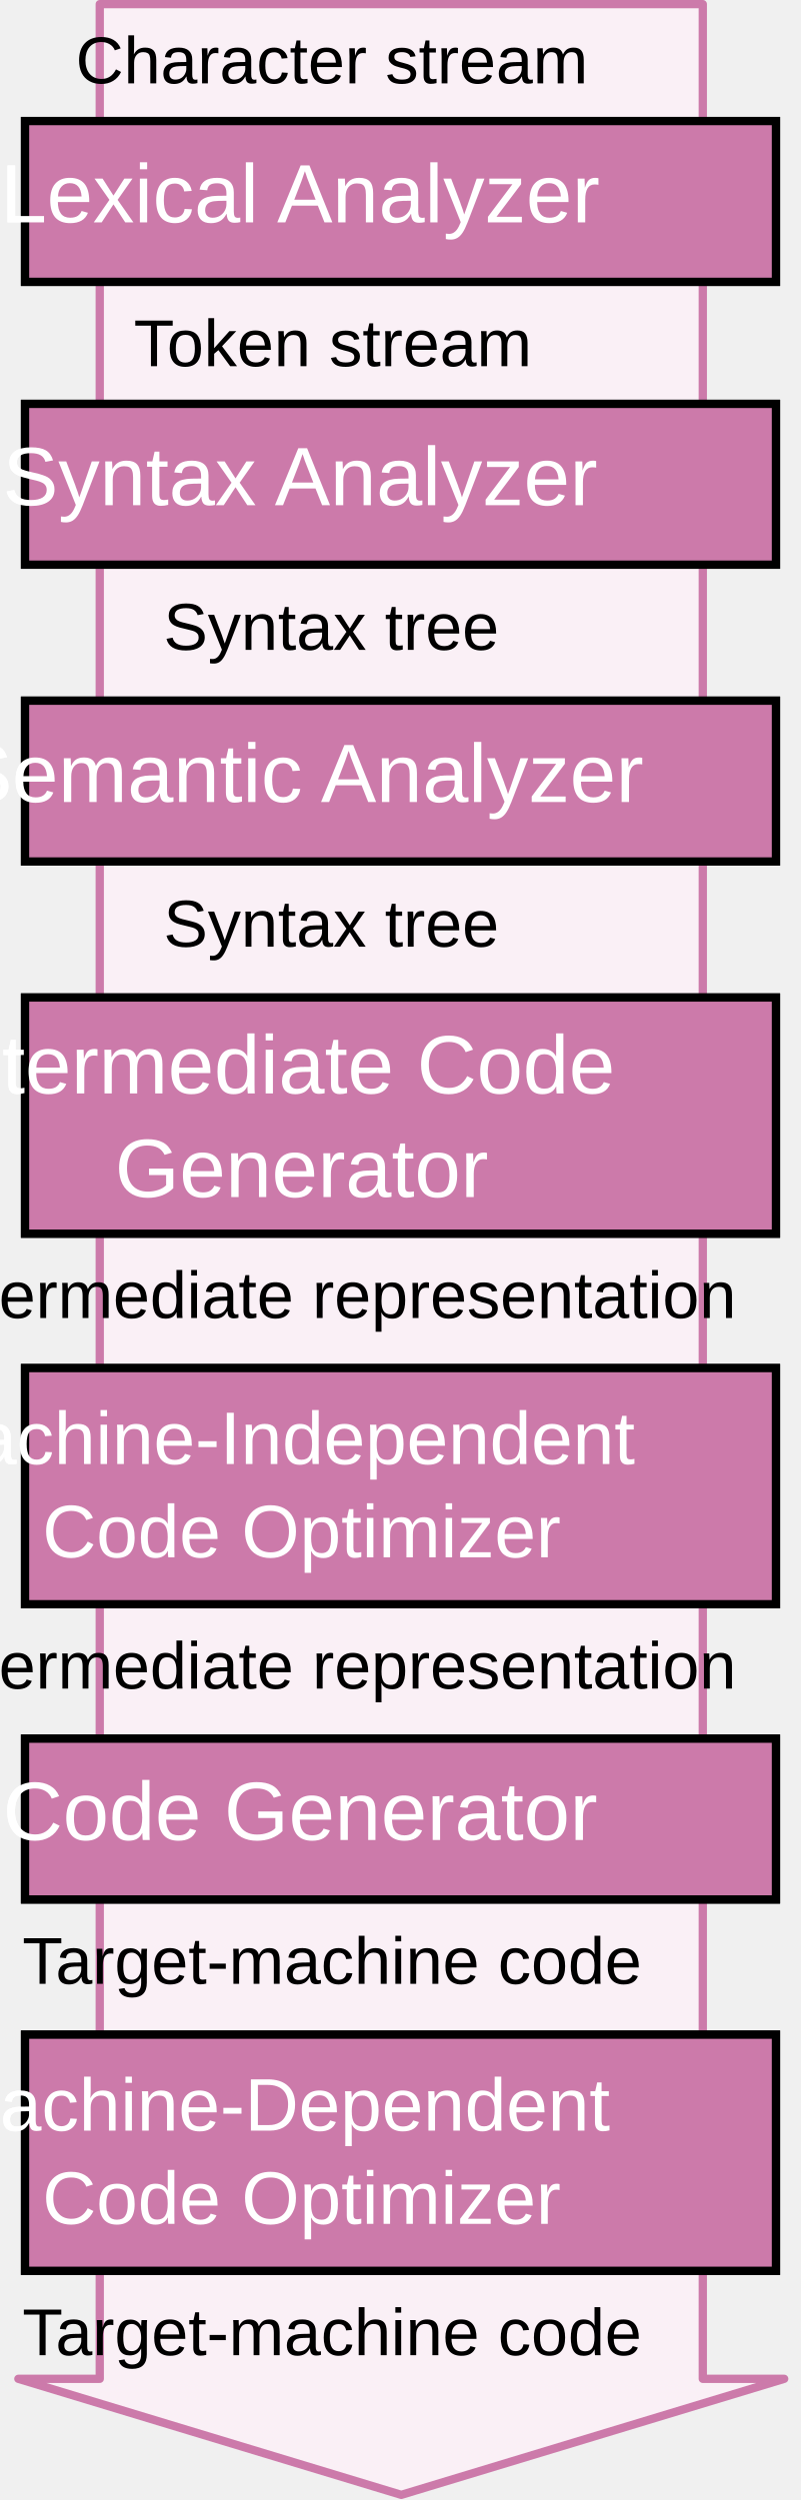
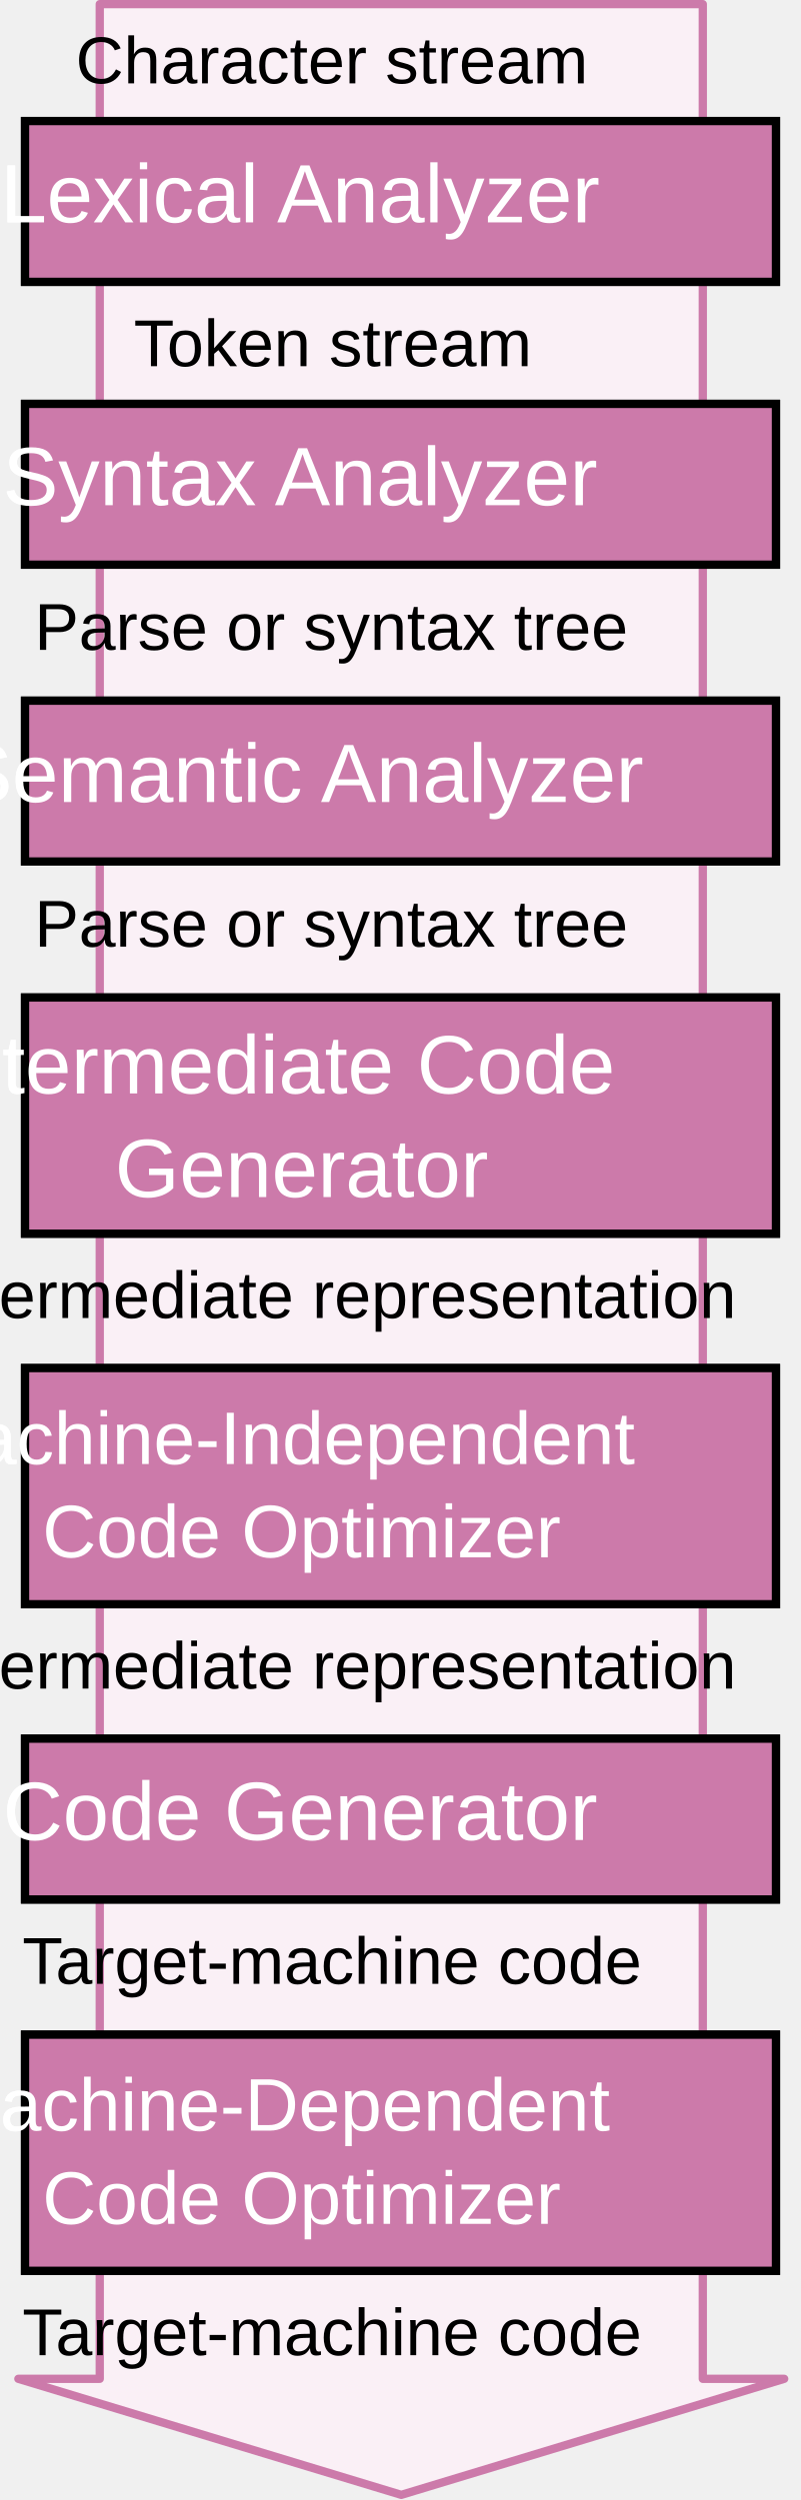
<svg xmlns="http://www.w3.org/2000/svg" width="96.605" height="301.52" id="svg2" version="1.1">
  <defs id="defs4" />
  <g id="layer1" transform="translate(104.0294,-316.9869)" style="display:inline">
    <path transform="translate(-122.3024,485.9848)" style="color:#000000;display:inline;overflow:visible;visibility:visible;fill:#faf0f6;fill-opacity:1;fill-rule:nonzero;stroke:#cc7aaa;stroke-width:1;stroke-linecap:butt;stroke-linejoin:round;stroke-miterlimit:4;stroke-dashoffset:0;stroke-opacity:1;marker:none;enable-background:accumulate" d="m 30.305,-168.498 h 72.731 v 286.52 h 9.817 l -46.183,14 -46.183,-14 h 9.817 z" id="rect3230" />
    <g id="g3761" transform="translate(-136.994,-154.8924)">
      <rect y="486.485" x="35.984" height="19.401" width="90.567" id="rect2985" style="color:#000000;display:inline;overflow:visible;visibility:visible;fill:#000000;fill-opacity:1;fill-rule:nonzero;stroke:#000000;stroke-width:1;stroke-miterlimit:4;stroke-dasharray:none;stroke-opacity:1;marker:none;enable-background:accumulate" />
      <text id="text3755" y="498.712" x="80.838" style="font-style:normal;font-variant:normal;font-weight:normal;font-stretch:normal;line-height:0%;font-family:Arial;-inkscape-font-specification:Arial;text-align:center;letter-spacing:0px;word-spacing:0px;text-anchor:middle;fill:#ffffff;fill-opacity:1;stroke:none" xml:space="preserve">
        <tspan id="tspan3759" y="498.712" x="80.838" style="font-size:10px;line-height:1.25;fill:#ffffff">Lexical Analyzer</tspan>
      </text>
    </g>
    <g id="g3761-3" transform="translate(-136.994,-120.7675)">
      <rect y="486.485" x="35.984" height="19.401" width="90.567" id="rect2985-9" style="color:#000000;display:inline;overflow:visible;visibility:visible;fill:#000000;fill-opacity:1;fill-rule:nonzero;stroke:#000000;stroke-width:1;stroke-miterlimit:4;stroke-dasharray:none;stroke-opacity:1;marker:none;enable-background:accumulate" />
      <text id="text3755-2" y="498.712" x="80.838" style="font-style:normal;font-variant:normal;font-weight:normal;font-stretch:normal;line-height:0%;font-family:Arial;-inkscape-font-specification:Arial;text-align:center;letter-spacing:0px;word-spacing:0px;text-anchor:middle;fill:#ffffff;fill-opacity:1;stroke:none" xml:space="preserve">
        <tspan id="tspan3759-8" y="498.712" x="80.838" style="font-size:10px;line-height:1.25;fill:#ffffff">Syntax Analyzer</tspan>
      </text>
    </g>
    <g id="g3761-8" transform="translate(-136.994,-84.95507)">
      <rect y="486.485" x="35.984" height="19.401" width="90.567" id="rect2985-3" style="color:#000000;display:inline;overflow:visible;visibility:visible;fill:#000000;fill-opacity:1;fill-rule:nonzero;stroke:#000000;stroke-width:1;stroke-miterlimit:4;stroke-dasharray:none;stroke-opacity:1;marker:none;enable-background:accumulate" />
      <text id="text3755-8" y="498.712" x="80.838" style="font-style:normal;font-variant:normal;font-weight:normal;font-stretch:normal;line-height:0%;font-family:Arial;-inkscape-font-specification:Arial;text-align:center;letter-spacing:0px;word-spacing:0px;text-anchor:middle;fill:#ffffff;fill-opacity:1;stroke:none" xml:space="preserve">
        <tspan id="tspan3759-84" y="498.712" x="80.838" style="font-size:10px;line-height:1.25;fill:#ffffff">Semantic Analyzer</tspan>
      </text>
    </g>
    <g id="g3761-5" transform="translate(-136.994,-49.14265)">
      <rect y="486.485" x="35.984" height="28.492" width="90.567" id="rect2985-7" style="color:#000000;display:inline;overflow:visible;visibility:visible;fill:#000000;fill-opacity:1;fill-rule:nonzero;stroke:#000000;stroke-width:1;stroke-miterlimit:4;stroke-dasharray:none;stroke-opacity:1;marker:none;enable-background:accumulate" />
      <text id="text3755-9" y="498.06" x="81.011" style="font-style:normal;font-variant:normal;font-weight:normal;font-stretch:normal;line-height:0%;font-family:Arial;-inkscape-font-specification:Arial;text-align:center;letter-spacing:0px;word-spacing:0px;text-anchor:middle;fill:#ffffff;fill-opacity:1;stroke:none" xml:space="preserve">
        <tspan id="tspan3759-6" y="498.06" x="81.011" style="font-size:10px;line-height:1.25;fill:#ffffff">Intermediate Code</tspan>
        <tspan y="510.56" x="81.011" id="tspan3058" style="font-size:10px;line-height:1.25;fill:#ffffff">Generator</tspan>
      </text>
    </g>
    <g id="g3761-5-2" transform="translate(-136.994,-4.430242)">
      <rect y="486.485" x="35.984" height="28.492" width="90.567" id="rect2985-7-1" style="color:#000000;display:inline;overflow:visible;visibility:visible;fill:#000000;fill-opacity:1;fill-rule:nonzero;stroke:#000000;stroke-width:1;stroke-miterlimit:4;stroke-dasharray:none;stroke-opacity:1;marker:none;enable-background:accumulate" />
      <text id="text3755-9-2" y="498.06" x="81.011" style="font-style:normal;font-variant:normal;font-weight:normal;font-stretch:normal;line-height:0%;font-family:Arial;-inkscape-font-specification:Arial;text-align:center;letter-spacing:0px;word-spacing:0px;text-anchor:middle;fill:#ffffff;fill-opacity:1;stroke:none" xml:space="preserve">
        <tspan y="498.06" x="81.011" id="tspan3058-1" style="font-size:9px;line-height:1.25;fill:#ffffff">Machine-Independent</tspan>
        <tspan y="509.31" x="81.011" id="tspan3092" style="font-size:9px;line-height:1.25;fill:#ffffff">Code Optimizer</tspan>
      </text>
    </g>
    <g id="g3761-3-7" transform="translate(-136.994,40.28216)">
      <rect y="486.485" x="35.984" height="19.401" width="90.567" id="rect2985-9-1" style="color:#000000;display:inline;overflow:visible;visibility:visible;fill:#000000;fill-opacity:1;fill-rule:nonzero;stroke:#000000;stroke-width:1;stroke-miterlimit:4;stroke-dasharray:none;stroke-opacity:1;marker:none;enable-background:accumulate" />
      <text id="text3755-2-8" y="498.712" x="80.838" style="font-style:normal;font-variant:normal;font-weight:normal;font-stretch:normal;line-height:0%;font-family:Arial;-inkscape-font-specification:Arial;text-align:center;letter-spacing:0px;word-spacing:0px;text-anchor:middle;fill:#ffffff;fill-opacity:1;stroke:none" xml:space="preserve">
        <tspan id="tspan3759-8-9" y="498.712" x="80.838" style="font-size:10px;line-height:1.25;fill:#ffffff">Code Generator</tspan>
      </text>
    </g>
    <g id="g3761-5-2-2" transform="translate(-136.994,75.99693)">
      <rect y="486.485" x="35.984" height="28.492" width="90.567" id="rect2985-7-1-8" style="color:#000000;display:inline;overflow:visible;visibility:visible;fill:#000000;fill-opacity:1;fill-rule:nonzero;stroke:#000000;stroke-width:1;stroke-miterlimit:4;stroke-dasharray:none;stroke-opacity:1;marker:none;enable-background:accumulate" />
      <text id="text3755-9-2-3" y="498.06" x="81.011" style="font-style:normal;font-variant:normal;font-weight:normal;font-stretch:normal;line-height:0%;font-family:Arial;-inkscape-font-specification:Arial;text-align:center;letter-spacing:0px;word-spacing:0px;text-anchor:middle;fill:#ffffff;fill-opacity:1;stroke:none" xml:space="preserve">
        <tspan y="498.06" x="81.011" id="tspan3058-1-3" style="font-size:9px;line-height:1.25;fill:#ffffff">Machine-Dependent</tspan>
        <tspan y="509.31" x="81.011" id="tspan3092-8" style="font-size:9px;line-height:1.25;fill:#ffffff">Code Optimizer</tspan>
      </text>
    </g>
    <text xml:space="preserve" style="font-style:normal;font-variant:normal;font-weight:normal;font-stretch:normal;line-height:0%;font-family:Arial;-inkscape-font-specification:Arial;text-align:center;letter-spacing:0px;word-spacing:0px;text-anchor:middle;fill:#000000;fill-opacity:1;stroke:none" x="-55.664" y="327.043" id="text3151">
      <tspan id="tspan3153" x="-55.664" y="327.043" style="font-size:8px;line-height:1.25">Character stream</tspan>
    </text>
    <text xml:space="preserve" style="font-style:normal;font-variant:normal;font-weight:normal;font-stretch:normal;line-height:0%;font-family:Arial;-inkscape-font-specification:Arial;text-align:center;letter-spacing:0px;word-spacing:0px;text-anchor:middle;fill:#000000;fill-opacity:1;stroke:none" x="-55.559" y="361.172" id="text3151-5">
      <tspan id="tspan3153-7" x="-55.559" y="361.172" style="font-size:8px;line-height:1.25">Token stream</tspan>
    </text>
    <text xml:space="preserve" style="font-style:normal;font-variant:normal;font-weight:normal;font-stretch:normal;line-height:0%;font-family:Arial;-inkscape-font-specification:Arial;text-align:center;letter-spacing:0px;word-spacing:0px;text-anchor:middle;fill:#000000;fill-opacity:1;stroke:none" x="-55.738" y="395.394" id="text3151-53">
-       <tspan id="tspan3153-9" x="-55.738" y="395.394" style="font-size:8px;line-height:1.25">Syntax tree</tspan>
+       <tspan id="tspan3153-9" x="-55.738" y="395.394" style="font-size:8px;line-height:1.25">Parse or syntax tree</tspan>
    </text>
    <text xml:space="preserve" style="font-style:normal;font-variant:normal;font-weight:normal;font-stretch:normal;line-height:0%;font-family:Arial;-inkscape-font-specification:Arial;text-align:center;letter-spacing:0px;word-spacing:0px;text-anchor:middle;fill:#000000;fill-opacity:1;stroke:none" x="-55.738" y="431.207" id="text3151-0">
-       <tspan id="tspan3153-1" x="-55.738" y="431.207" style="font-size:8px;line-height:1.25">Syntax tree</tspan>
+       <tspan id="tspan3153-1" x="-55.738" y="431.207" style="font-size:8px;line-height:1.25">Parse or syntax tree</tspan>
    </text>
    <text xml:space="preserve" style="font-style:normal;font-variant:normal;font-weight:normal;font-stretch:normal;line-height:0%;font-family:Arial;-inkscape-font-specification:Arial;text-align:center;letter-spacing:0px;word-spacing:0px;text-anchor:middle;fill:#000000;fill-opacity:1;stroke:none" x="-55.822" y="476.013" id="text3151-7">
      <tspan id="tspan3153-2" x="-55.822" y="476.013" style="font-size:8px;line-height:1.25">Intermediate representation</tspan>
    </text>
    <text xml:space="preserve" style="font-style:normal;font-variant:normal;font-weight:normal;font-stretch:normal;line-height:0%;font-family:Arial;-inkscape-font-specification:Arial;text-align:center;letter-spacing:0px;word-spacing:0px;text-anchor:middle;fill:#000000;fill-opacity:1;stroke:none" x="-55.822" y="520.725" id="text3151-2">
      <tspan id="tspan3153-22" x="-55.822" y="520.725" style="font-size:8px;line-height:1.25">Intermediate representation</tspan>
    </text>
    <text xml:space="preserve" style="font-style:normal;font-variant:normal;font-weight:normal;font-stretch:normal;line-height:0%;font-family:Arial;-inkscape-font-specification:Arial;text-align:center;letter-spacing:0px;word-spacing:0px;text-anchor:middle;fill:#000000;fill-opacity:1;stroke:none" x="-55.652" y="556.346" id="text3151-04">
      <tspan id="tspan3153-0" x="-55.652" y="556.346" style="font-size:8px;line-height:1.25">Target-machine code</tspan>
    </text>
    <text xml:space="preserve" style="font-style:normal;font-variant:normal;font-weight:normal;font-stretch:normal;line-height:0%;font-family:Arial;-inkscape-font-specification:Arial;text-align:center;letter-spacing:0px;word-spacing:0px;text-anchor:middle;fill:#000000;fill-opacity:1;stroke:none" x="-55.652" y="601.152" id="text3151-6">
      <tspan id="tspan3153-26" x="-55.652" y="601.152" style="font-size:8px;line-height:1.25">Target-machine code</tspan>
    </text>
  </g>
  <g id="layer2" style="display:inline">
    <g id="g3761-6" transform="translate(-32.96462,-471.8793)">
      <rect y="486.485" x="35.984" height="19.401" width="90.567" id="rect2985-1" style="color:#000000;display:inline;overflow:visible;visibility:visible;fill:#cc7aaa;fill-opacity:1;fill-rule:nonzero;stroke:#000000;stroke-width:1;stroke-miterlimit:4;stroke-dasharray:none;stroke-opacity:1;marker:none;enable-background:accumulate" />
      <text id="text3755-91" y="498.712" x="80.838" style="font-style:normal;font-variant:normal;font-weight:normal;font-stretch:normal;line-height:0%;font-family:Arial;-inkscape-font-specification:Arial;text-align:center;letter-spacing:0px;word-spacing:0px;text-anchor:middle;fill:#000000;fill-opacity:1;stroke:none" xml:space="preserve">
        <tspan id="tspan3759-82" y="498.712" x="80.838" style="font-size:10px;line-height:1.25;fill:#ffffff">Lexical Analyzer</tspan>
      </text>
    </g>
  </g>
  <g style="display:inline" id="g3065">
    <g transform="translate(-32.96462,-437.7544)" id="g3075">
      <rect style="color:#000000;display:inline;overflow:visible;visibility:visible;fill:#cc7aaa;fill-opacity:1;fill-rule:nonzero;stroke:#000000;stroke-width:1;stroke-miterlimit:4;stroke-dasharray:none;stroke-opacity:1;marker:none;enable-background:accumulate" id="rect3077" width="90.567" height="19.401" x="35.984" y="486.485" />
      <text xml:space="preserve" style="font-style:normal;font-variant:normal;font-weight:normal;font-stretch:normal;line-height:0%;font-family:Arial;-inkscape-font-specification:Arial;text-align:center;letter-spacing:0px;word-spacing:0px;text-anchor:middle;fill:#000000;fill-opacity:1;stroke:none" x="80.838" y="498.712" id="text3079">
        <tspan style="font-size:10px;line-height:1.25;fill:#ffffff" x="80.838" y="498.712" id="tspan3081">Syntax Analyzer</tspan>
      </text>
    </g>
  </g>
  <g id="g3111" style="display:inline">
    <g id="g3129" transform="translate(-32.96462,-401.942)">
      <rect y="486.485" x="35.984" height="19.401" width="90.567" id="rect3131" style="color:#000000;display:inline;overflow:visible;visibility:visible;fill:#cc7aaa;fill-opacity:1;fill-rule:nonzero;stroke:#000000;stroke-width:1;stroke-miterlimit:4;stroke-dasharray:none;stroke-opacity:1;marker:none;enable-background:accumulate" />
      <text id="text3133" y="498.712" x="80.838" style="font-style:normal;font-variant:normal;font-weight:normal;font-stretch:normal;line-height:0%;font-family:Arial;-inkscape-font-specification:Arial;text-align:center;letter-spacing:0px;word-spacing:0px;text-anchor:middle;fill:#000000;fill-opacity:1;stroke:none" xml:space="preserve">
        <tspan id="tspan3135" y="498.712" x="80.838" style="font-size:10px;line-height:1.25;fill:#ffffff">Semantic Analyzer</tspan>
      </text>
    </g>
  </g>
  <g style="display:inline" id="g3158">
    <g transform="translate(-32.96462,-366.1295)" id="g3184">
      <rect style="color:#000000;display:inline;overflow:visible;visibility:visible;fill:#cc7aaa;fill-opacity:1;fill-rule:nonzero;stroke:#000000;stroke-width:1;stroke-miterlimit:4;stroke-dasharray:none;stroke-opacity:1;marker:none;enable-background:accumulate" id="rect3186" width="90.567" height="28.492" x="35.984" y="486.485" />
      <text xml:space="preserve" style="font-style:normal;font-variant:normal;font-weight:normal;font-stretch:normal;line-height:0%;font-family:Arial;-inkscape-font-specification:Arial;text-align:center;letter-spacing:0px;word-spacing:0px;text-anchor:middle;fill:#000000;fill-opacity:1;stroke:none" x="81.011" y="498.06" id="text3188">
        <tspan style="font-size:10px;line-height:1.25;fill:#ffffff" x="81.011" y="498.06" id="tspan3190">Intermediate Code</tspan>
        <tspan style="font-size:10px;line-height:1.25;fill:#ffffff" id="tspan3192" x="81.011" y="510.56">Generator</tspan>
      </text>
    </g>
  </g>
  <g id="g3204" style="display:inline">
    <g id="g3240" transform="translate(-32.96462,-321.4171)">
      <rect y="486.485" x="35.984" height="28.492" width="90.567" id="rect3242" style="color:#000000;display:inline;overflow:visible;visibility:visible;fill:#cc7aaa;fill-opacity:1;fill-rule:nonzero;stroke:#000000;stroke-width:1;stroke-miterlimit:4;stroke-dasharray:none;stroke-opacity:1;marker:none;enable-background:accumulate" />
      <text id="text3244" y="498.06" x="81.011" style="font-style:normal;font-variant:normal;font-weight:normal;font-stretch:normal;line-height:0%;font-family:Arial;-inkscape-font-specification:Arial;text-align:center;letter-spacing:0px;word-spacing:0px;text-anchor:middle;fill:#000000;fill-opacity:1;stroke:none" xml:space="preserve">
        <tspan y="498.06" x="81.011" id="tspan3246" style="font-size:9px;line-height:1.25;fill:#ffffff">Machine-Independent</tspan>
        <tspan y="509.31" x="81.011" id="tspan3248" style="font-size:9px;line-height:1.25;fill:#ffffff">Code Optimizer</tspan>
      </text>
    </g>
  </g>
  <g id="layer3" style="display:inline">
    <g style="display:inline" id="g3761-3-7-7" transform="translate(-32.96462,-276.7047)">
      <rect y="486.485" x="35.984" height="19.401" width="90.567" id="rect2985-9-1-8" style="color:#000000;display:inline;overflow:visible;visibility:visible;fill:#cc7aaa;fill-opacity:1;fill-rule:nonzero;stroke:#000000;stroke-width:1;stroke-miterlimit:4;stroke-dasharray:none;stroke-opacity:1;marker:none;enable-background:accumulate" />
      <text id="text3755-2-8-3" y="498.712" x="80.838" style="font-style:normal;font-variant:normal;font-weight:normal;font-stretch:normal;line-height:0%;font-family:Arial;-inkscape-font-specification:Arial;text-align:center;letter-spacing:0px;word-spacing:0px;text-anchor:middle;fill:#000000;fill-opacity:1;stroke:none" xml:space="preserve">
        <tspan id="tspan3759-8-9-0" y="498.712" x="80.838" style="font-size:10px;line-height:1.25;fill:#ffffff">Code Generator</tspan>
      </text>
    </g>
  </g>
  <g style="display:inline" id="g3250">
    <g transform="translate(-32.96462,-240.9899)" id="g3260" style="display:inline">
      <rect style="color:#000000;display:inline;overflow:visible;visibility:visible;fill:#cc7aaa;fill-opacity:1;fill-rule:nonzero;stroke:#000000;stroke-width:1;stroke-miterlimit:4;stroke-dasharray:none;stroke-opacity:1;marker:none;enable-background:accumulate" id="rect3262" width="90.567" height="28.492" x="35.984" y="486.485" />
      <text xml:space="preserve" style="font-style:normal;font-variant:normal;font-weight:normal;font-stretch:normal;line-height:0%;font-family:Arial;-inkscape-font-specification:Arial;text-align:center;letter-spacing:0px;word-spacing:0px;text-anchor:middle;fill:#000000;fill-opacity:1;stroke:none" x="81.011" y="498.06" id="text3264">
        <tspan style="font-size:9px;line-height:1.25;fill:#ffffff" id="tspan3266" x="81.011" y="498.06">Machine-Dependent</tspan>
        <tspan style="font-size:9px;line-height:1.25;fill:#ffffff" id="tspan3268" x="81.011" y="509.31">Code Optimizer</tspan>
      </text>
    </g>
  </g>
</svg>
